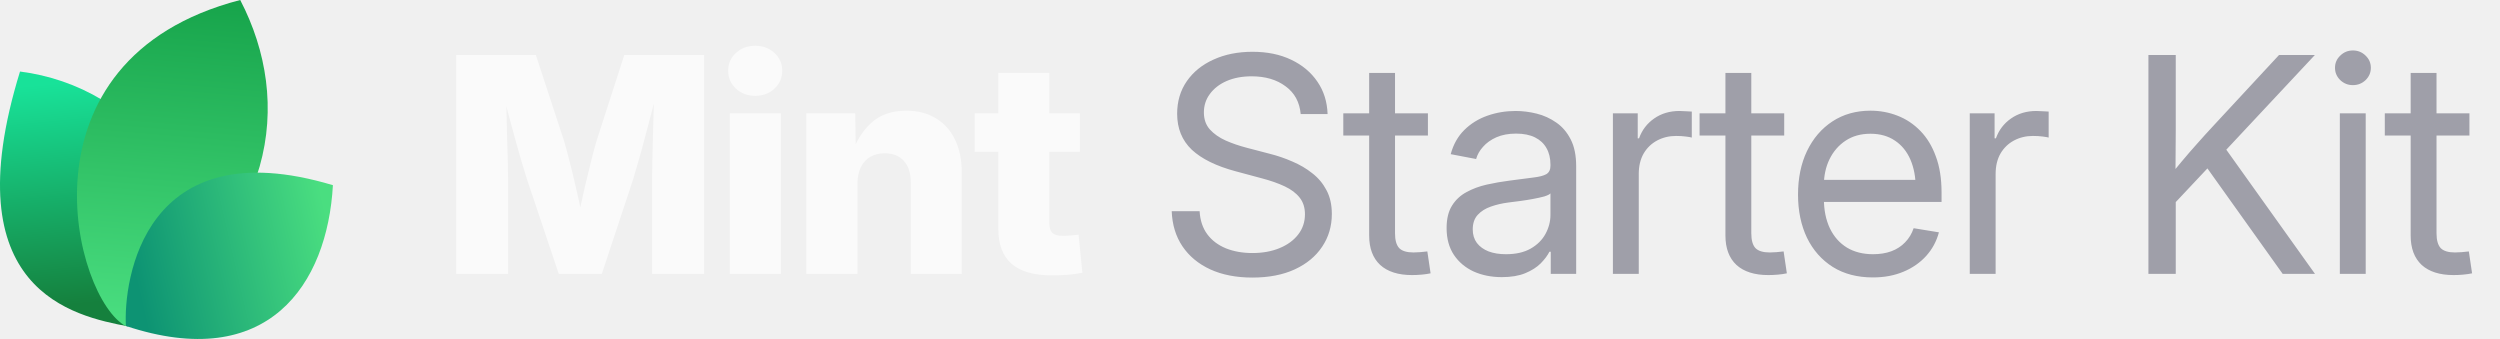
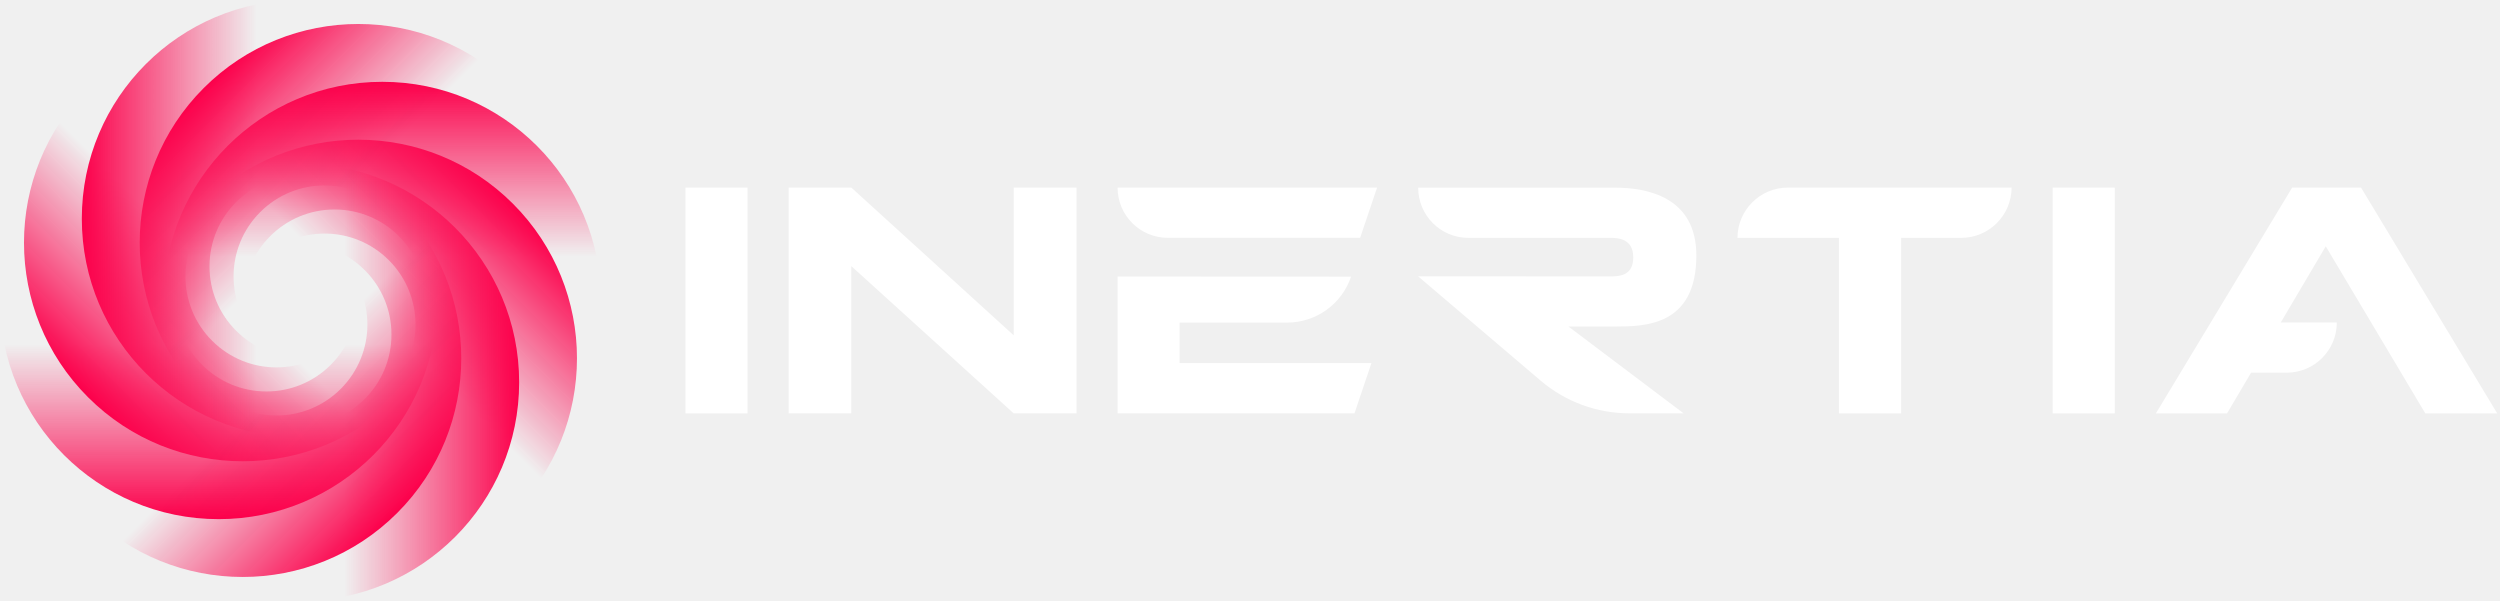
- <svg xmlns="http://www.w3.org/2000/svg" width="177" height="24" viewBox="0 0 177 24" fill="none">
-   <path d="M9.061 23.108C5.268 22.377 -3.391 20.627 1.417 5.064C9.634 6.099 16.973 14.064 9.061 23.108Z" fill="url(#paint0_linear_17557_2145)" />
-   <path d="M8.919 23.094C5.276 21.222 0.784 4.209 17.007 0C20.757 7.193 19.621 16.545 8.919 23.094Z" fill="url(#paint1_linear_17557_2145)" />
-   <path d="M8.914 23.079C8.735 19.882 10.159 9.085 23.57 13.111C23.181 20.123 18.984 26.418 8.914 23.079Z" fill="url(#paint2_linear_17557_2145)" />
-   <path d="M32.301 19.392V3.894H37.938L39.925 9.948C40.036 10.315 40.164 10.787 40.31 11.362C40.462 11.938 40.611 12.552 40.757 13.204C40.91 13.855 41.048 14.483 41.173 15.086C41.305 15.682 41.412 16.192 41.495 16.615H40.695C40.771 16.192 40.871 15.682 40.996 15.086C41.128 14.49 41.267 13.866 41.412 13.214C41.565 12.562 41.714 11.948 41.86 11.373C42.005 10.79 42.133 10.315 42.244 9.948L44.2 3.894H49.848V19.392H46.166V12.704C46.166 12.357 46.173 11.917 46.187 11.383C46.2 10.849 46.214 10.27 46.228 9.646C46.249 9.022 46.266 8.391 46.28 7.753C46.301 7.115 46.311 6.519 46.311 5.964H46.623C46.485 6.561 46.332 7.181 46.166 7.826C45.999 8.471 45.833 9.102 45.666 9.719C45.507 10.336 45.351 10.901 45.198 11.414C45.053 11.928 44.928 12.357 44.824 12.704L42.608 19.392H39.561L37.314 12.704C37.203 12.357 37.072 11.928 36.919 11.414C36.773 10.901 36.614 10.34 36.441 9.729C36.274 9.112 36.104 8.481 35.931 7.836C35.764 7.192 35.608 6.567 35.463 5.964H35.827C35.834 6.512 35.844 7.105 35.858 7.743C35.872 8.374 35.886 9.005 35.9 9.636C35.92 10.26 35.938 10.839 35.952 11.373C35.965 11.907 35.972 12.351 35.972 12.704V19.392H32.301ZM51.668 19.392V8.024H55.288V19.392H51.668ZM53.468 6.786C52.927 6.786 52.473 6.616 52.105 6.276C51.738 5.93 51.554 5.507 51.554 5.007C51.554 4.508 51.738 4.088 52.105 3.749C52.473 3.409 52.927 3.239 53.468 3.239C54.009 3.239 54.463 3.409 54.83 3.749C55.198 4.082 55.382 4.501 55.382 5.007C55.382 5.507 55.198 5.93 54.83 6.276C54.463 6.616 54.009 6.786 53.468 6.786ZM60.708 13.027V19.392H57.088V8.024H60.551L60.593 10.967H60.281C60.593 10.024 61.061 9.268 61.685 8.7C62.309 8.124 63.138 7.836 64.171 7.836C64.975 7.836 65.672 8.017 66.262 8.377C66.851 8.731 67.302 9.234 67.614 9.885C67.933 10.537 68.092 11.307 68.092 12.194V19.392H64.483V12.912C64.483 12.26 64.32 11.754 63.994 11.394C63.675 11.033 63.221 10.853 62.632 10.853C62.25 10.853 61.914 10.936 61.623 11.102C61.332 11.269 61.106 11.515 60.947 11.841C60.787 12.16 60.708 12.555 60.708 13.027ZM76.456 8.024V10.749H69.008V8.024H76.456ZM70.683 5.163H74.292V15.783C74.292 16.102 74.361 16.334 74.5 16.48C74.646 16.625 74.899 16.698 75.259 16.698C75.405 16.698 75.596 16.688 75.831 16.667C76.074 16.646 76.251 16.629 76.362 16.615L76.632 19.309C76.313 19.378 75.963 19.427 75.582 19.455C75.207 19.482 74.836 19.496 74.469 19.496C73.2 19.496 72.25 19.222 71.619 18.674C70.995 18.127 70.683 17.308 70.683 16.22V5.163Z" fill="#FAFAFA" />
-   <path d="M88.667 19.652C87.523 19.652 86.528 19.458 85.682 19.07C84.843 18.681 84.188 18.137 83.716 17.437C83.245 16.736 82.992 15.908 82.957 14.951H84.933C84.968 15.596 85.148 16.14 85.474 16.584C85.8 17.021 86.24 17.354 86.795 17.582C87.35 17.804 87.974 17.915 88.667 17.915C89.388 17.915 90.026 17.801 90.581 17.572C91.143 17.343 91.583 17.024 91.902 16.615C92.228 16.199 92.391 15.717 92.391 15.169C92.391 14.698 92.266 14.306 92.017 13.994C91.767 13.675 91.413 13.408 90.956 13.193C90.498 12.978 89.954 12.787 89.323 12.621L87.502 12.132C86.123 11.765 85.082 11.255 84.382 10.603C83.689 9.944 83.342 9.095 83.342 8.055C83.342 7.174 83.571 6.404 84.028 5.746C84.486 5.087 85.117 4.577 85.921 4.217C86.726 3.849 87.645 3.666 88.678 3.666C89.718 3.666 90.63 3.853 91.413 4.227C92.204 4.602 92.824 5.122 93.275 5.787C93.726 6.446 93.965 7.209 93.993 8.076H92.089C92.013 7.23 91.656 6.574 91.018 6.11C90.387 5.638 89.586 5.403 88.615 5.403C87.95 5.403 87.36 5.513 86.847 5.735C86.341 5.957 85.946 6.262 85.661 6.651C85.377 7.032 85.235 7.469 85.235 7.961C85.235 8.447 85.377 8.849 85.661 9.168C85.946 9.48 86.317 9.74 86.774 9.948C87.232 10.149 87.724 10.319 88.251 10.457L89.884 10.884C90.439 11.023 90.977 11.206 91.496 11.435C92.023 11.657 92.495 11.934 92.911 12.267C93.334 12.593 93.67 12.995 93.92 13.474C94.17 13.945 94.294 14.504 94.294 15.149C94.294 16.015 94.066 16.788 93.608 17.468C93.157 18.148 92.512 18.681 91.673 19.07C90.834 19.458 89.832 19.652 88.667 19.652ZM101.097 8.024V9.594H95.106V8.024H101.097ZM96.937 5.163H98.767V16.521C98.767 17 98.865 17.347 99.059 17.562C99.26 17.77 99.6 17.874 100.078 17.874C100.21 17.874 100.366 17.867 100.546 17.853C100.733 17.832 100.903 17.815 101.056 17.801L101.285 19.351C101.097 19.392 100.886 19.423 100.65 19.444C100.414 19.465 100.189 19.475 99.974 19.475C98.996 19.475 98.244 19.236 97.717 18.758C97.197 18.272 96.937 17.579 96.937 16.677V5.163ZM106.33 19.621C105.595 19.621 104.932 19.489 104.343 19.226C103.754 18.955 103.285 18.564 102.939 18.05C102.592 17.53 102.419 16.896 102.419 16.147C102.419 15.495 102.547 14.965 102.804 14.556C103.06 14.146 103.403 13.828 103.833 13.599C104.263 13.363 104.742 13.186 105.269 13.068C105.796 12.95 106.333 12.857 106.881 12.787C107.574 12.69 108.132 12.617 108.555 12.569C108.978 12.52 109.287 12.441 109.481 12.33C109.675 12.212 109.772 12.014 109.772 11.737V11.654C109.772 11.203 109.679 10.815 109.492 10.489C109.311 10.163 109.041 9.91 108.68 9.729C108.32 9.549 107.872 9.459 107.338 9.459C106.805 9.459 106.34 9.546 105.945 9.719C105.556 9.892 105.241 10.118 104.998 10.395C104.755 10.665 104.593 10.953 104.509 11.258L102.71 10.915C102.897 10.222 103.22 9.65 103.677 9.199C104.135 8.748 104.679 8.412 105.31 8.19C105.941 7.968 106.607 7.857 107.307 7.857C107.8 7.857 108.295 7.92 108.795 8.044C109.301 8.169 109.765 8.381 110.188 8.679C110.611 8.97 110.951 9.369 111.208 9.875C111.464 10.374 111.593 11.005 111.593 11.768V19.392H109.793V17.822H109.7C109.568 18.085 109.363 18.359 109.086 18.643C108.809 18.921 108.444 19.153 107.994 19.34C107.543 19.527 106.988 19.621 106.33 19.621ZM106.621 17.998C107.321 17.998 107.904 17.867 108.368 17.603C108.84 17.333 109.19 16.986 109.419 16.563C109.654 16.133 109.772 15.682 109.772 15.211V13.692C109.703 13.769 109.554 13.841 109.325 13.911C109.096 13.973 108.829 14.032 108.524 14.088C108.226 14.143 107.921 14.192 107.609 14.233C107.304 14.275 107.033 14.309 106.798 14.337C106.354 14.393 105.938 14.49 105.549 14.628C105.168 14.76 104.86 14.954 104.624 15.211C104.388 15.467 104.27 15.811 104.27 16.241C104.27 16.615 104.367 16.934 104.561 17.198C104.762 17.461 105.04 17.662 105.393 17.801C105.747 17.933 106.156 17.998 106.621 17.998ZM114.193 19.392V8.024H115.951V9.792H116.045C116.253 9.209 116.61 8.741 117.116 8.388C117.622 8.034 118.219 7.857 118.905 7.857C119.058 7.857 119.217 7.864 119.384 7.878C119.55 7.885 119.682 7.892 119.779 7.899V9.74C119.716 9.719 119.578 9.695 119.363 9.667C119.155 9.639 118.922 9.625 118.666 9.625C118.174 9.625 117.726 9.733 117.324 9.948C116.922 10.163 116.603 10.471 116.367 10.874C116.138 11.276 116.024 11.758 116.024 12.319V19.392H114.193ZM126.322 8.024V9.594H120.33V8.024H126.322ZM122.161 5.163H123.992V16.521C123.992 17 124.089 17.347 124.283 17.562C124.484 17.77 124.824 17.874 125.302 17.874C125.434 17.874 125.59 17.867 125.77 17.853C125.958 17.832 126.127 17.815 126.28 17.801L126.509 19.351C126.322 19.392 126.11 19.423 125.874 19.444C125.639 19.465 125.413 19.475 125.198 19.475C124.221 19.475 123.468 19.236 122.941 18.758C122.421 18.272 122.161 17.579 122.161 16.677V5.163ZM132.604 19.642C131.502 19.642 130.555 19.396 129.765 18.903C128.974 18.404 128.364 17.714 127.934 16.834C127.511 15.946 127.3 14.927 127.3 13.775C127.3 12.611 127.511 11.584 127.934 10.697C128.364 9.802 128.964 9.102 129.734 8.596C130.51 8.089 131.408 7.836 132.428 7.836C133.1 7.836 133.738 7.954 134.341 8.19C134.952 8.426 135.489 8.783 135.954 9.261C136.425 9.74 136.793 10.343 137.056 11.071C137.327 11.792 137.462 12.645 137.462 13.63V14.296H128.433V12.735H136.463L135.631 13.297C135.631 12.541 135.506 11.876 135.257 11.3C135.007 10.725 134.643 10.277 134.165 9.958C133.686 9.632 133.107 9.469 132.428 9.469C131.748 9.469 131.162 9.632 130.67 9.958C130.177 10.284 129.796 10.725 129.526 11.279C129.262 11.827 129.13 12.441 129.13 13.12V14.046C129.13 14.864 129.273 15.572 129.557 16.168C129.841 16.757 130.243 17.211 130.763 17.53C131.283 17.842 131.901 17.998 132.615 17.998C133.093 17.998 133.523 17.929 133.905 17.79C134.293 17.645 134.619 17.433 134.882 17.156C135.153 16.879 135.354 16.546 135.486 16.157L137.275 16.449C137.108 17.08 136.81 17.634 136.38 18.113C135.95 18.591 135.413 18.966 134.768 19.236C134.123 19.507 133.402 19.642 132.604 19.642ZM139.459 19.392V8.024H141.217V9.792H141.311C141.519 9.209 141.876 8.741 142.382 8.388C142.888 8.034 143.485 7.857 144.171 7.857C144.324 7.857 144.483 7.864 144.649 7.878C144.816 7.885 144.948 7.892 145.045 7.899V9.74C144.982 9.719 144.844 9.695 144.629 9.667C144.421 9.639 144.188 9.625 143.932 9.625C143.439 9.625 142.992 9.733 142.59 9.948C142.188 10.163 141.869 10.471 141.633 10.874C141.404 11.276 141.29 11.758 141.29 12.319V19.392H139.459ZM153.429 14.961V12.715C153.783 12.257 154.136 11.82 154.49 11.404C154.844 10.981 155.204 10.565 155.572 10.156C155.939 9.74 156.314 9.327 156.695 8.918L161.355 3.894H163.893L157.277 10.967H157.184L153.429 14.961ZM152.108 19.392V3.894H154.043V9.241L154.022 12.559L154.043 13.505V19.392H152.108ZM161.615 19.392L155.967 11.477L157.173 9.969L163.903 19.392H161.615ZM165.661 19.392V8.024H167.492V19.392H165.661ZM166.587 6.027C166.24 6.027 165.942 5.909 165.692 5.673C165.443 5.43 165.318 5.139 165.318 4.799C165.318 4.459 165.443 4.172 165.692 3.936C165.942 3.693 166.24 3.572 166.587 3.572C166.934 3.572 167.232 3.693 167.482 3.936C167.731 4.172 167.856 4.459 167.856 4.799C167.856 5.139 167.731 5.43 167.482 5.673C167.232 5.909 166.934 6.027 166.587 6.027ZM174.836 8.024V9.594H168.844V8.024H174.836ZM170.675 5.163H172.506V16.521C172.506 17 172.603 17.347 172.797 17.562C172.998 17.77 173.338 17.874 173.816 17.874C173.948 17.874 174.104 17.867 174.284 17.853C174.472 17.832 174.641 17.815 174.794 17.801L175.023 19.351C174.836 19.392 174.624 19.423 174.388 19.444C174.153 19.465 173.927 19.475 173.712 19.475C172.735 19.475 171.982 19.236 171.455 18.758C170.935 18.272 170.675 17.579 170.675 16.677V5.163Z" fill="#9F9FA9" />
+ <svg xmlns="http://www.w3.org/2000/svg" width="624" height="150" viewBox="0 0 624 150" fill="none">
+   <path d="M527.85 46.83V103.18H512.35V46.83H527.85Z" fill="white" />
+   <path d="M186.59 46.83V103.18H171.09V46.83H186.59Z" fill="white" />
+   <path d="M294.429 80.52H321.249C328.489 80.52 334.919 75.9 337.229 69.05L278.949 69.02V69.05V103.171H338.079L342.309 90.621H294.429V80.52Z" fill="white" />
+   <path d="M339.489 59.36L343.719 46.83H278.949C278.949 53.75 284.559 59.36 291.479 59.36H339.489Z" fill="white" />
+   <path d="M605.339 103.18H623.309L589.319 46.83H572.119L538.109 103.18H555.869L561.869 93.02H570.759C577.679 93.02 583.279 87.4 583.269 80.49H569.279L580.509 61.48L605.359 103.19L605.339 103.18Z" fill="white" />
+   <path d="M268.68 103.17H253.01L212.48 66.42V103.17H196.85V46.82H212.49L253.02 83.7V46.82H268.7V103.17H268.68Z" fill="white" />
+   <path d="M502.1 46.82H446.27C439.33 46.82 433.7 52.43 433.67 59.37H459V103.18H474.53V59.37H489.5C496.44 59.37 502.07 53.76 502.1 46.82Z" fill="white" />
+   <path d="M403.099 81.5C410.579 81.5 423.409 81.34 423.409 63.77C423.409 49.1 411.019 46.84 403.109 46.84H353.979C353.979 53.76 359.579 59.38 366.499 59.37H401.859C403.769 59.37 407.659 59.49 407.659 64.24C407.659 68.99 403.989 68.99 401.629 68.99L353.959 68.97L384.549 95.01C390.739 100.28 398.599 103.17 406.729 103.17H420.229L391.479 81.5H403.099Z" fill="white" />
+   <path d="M95.42 20.42C65.28 20.42 40.84 44.86 40.84 75C40.84 105.14 65.28 129.58 95.42 129.58C125.56 129.58 150 105.14 150 75C150 44.86 125.56 20.42 95.42 20.42ZM83.5 97.71C70.96 97.71 60.79 87.54 60.79 75C60.79 62.46 70.96 52.29 83.5 52.29C96.04 52.29 106.21 62.46 106.21 75C106.21 87.54 96.04 97.71 83.5 97.71Z" fill="url(#paint0_linear_3458_3428)" />
+   <path d="M54.58 129.58C84.72 129.58 109.16 105.14 109.16 75C109.16 44.86 84.72 20.42 54.58 20.42C24.44 20.42 0 44.86 0 75C0 105.14 24.44 129.58 54.58 129.58ZM66.5 52.29C79.04 52.29 89.21 62.46 89.21 75C89.21 87.54 79.04 97.71 66.5 97.71C53.96 97.71 43.79 87.54 43.79 75C43.79 62.46 53.96 52.29 66.5 52.29Z" fill="url(#paint1_linear_3458_3428)" />
+   <path d="M21.971 99.15C43.281 120.46 77.841 120.46 99.151 99.15C120.461 77.84 120.461 43.28 99.151 21.97C77.841 0.66 43.281 0.66 21.971 21.97C0.661 43.28 0.661 77.84 21.971 99.15ZM85.051 52.94C93.921 61.81 93.921 76.18 85.051 85.05C76.181 93.92 61.811 93.92 52.941 85.05C44.071 76.18 44.071 61.81 52.941 52.94C61.811 44.07 76.181 44.07 85.051 52.94Z" fill="url(#paint2_linear_3458_3428)" />
+   <path d="M128.03 50.85C106.72 29.54 72.16 29.54 50.85 50.85C29.54 72.16 29.54 106.72 50.85 128.03C72.16 149.34 106.72 149.34 128.03 128.03C149.34 106.72 149.34 72.16 128.03 50.85ZM64.95 97.06C56.08 88.19 56.08 73.82 64.95 64.95C73.82 56.08 88.19 56.08 97.06 64.95C105.93 73.82 105.93 88.19 97.06 97.06C88.19 105.93 73.82 105.93 64.95 97.06Z" fill="url(#paint3_linear_3458_3428)" />
+   <path d="M20.42 54.58C20.42 84.72 44.86 109.16 75 109.16C105.14 109.16 129.58 84.72 129.58 54.58C129.58 24.44 105.14 0 75 0C44.86 0 20.42 24.44 20.42 54.58ZM97.71 66.5C97.71 79.04 87.54 89.21 75 89.21C62.46 89.21 52.29 79.04 52.29 66.5C52.29 53.96 62.46 43.79 75 43.79C87.54 43.79 97.71 53.96 97.71 66.5Z" fill="url(#paint4_linear_3458_3428)" />
+   <path d="M129.58 95.42C129.58 65.28 105.14 40.84 75 40.84C44.86 40.84 20.42 65.28 20.42 95.42C20.42 125.56 44.86 150 75 150C105.14 150 129.58 125.56 129.58 95.42ZM52.29 83.5C52.29 70.96 62.46 60.79 75 60.79C87.54 60.79 97.71 70.96 97.71 83.5C97.71 96.04 87.54 106.21 75 106.21C62.46 106.21 52.29 96.04 52.29 83.5Z" fill="url(#paint5_linear_3458_3428)" />
+   <path d="M50.85 21.97C29.54 43.28 29.54 77.84 50.85 99.15C72.16 120.46 106.72 120.46 128.03 99.15C149.34 77.84 149.34 43.28 128.03 21.97C106.72 0.66 72.16 0.66 50.85 21.97ZM97.06 85.05C88.19 93.92 73.82 93.92 64.95 85.05C56.08 76.18 56.08 61.81 64.95 52.94C73.82 44.07 88.19 44.07 97.06 52.94C105.93 61.81 105.93 76.18 97.06 85.05Z" fill="url(#paint6_linear_3458_3428)" />
+   <path d="M99.151 128.03C120.461 106.72 120.461 72.16 99.151 50.85C77.841 29.54 43.281 29.54 21.971 50.85C0.661 72.16 0.661 106.72 21.971 128.03C43.281 149.34 77.841 149.34 99.151 128.03ZM52.941 64.95C61.811 56.08 76.181 56.08 85.051 64.95C93.921 73.82 93.921 88.19 85.051 97.06C76.181 105.93 61.811 105.93 52.941 97.06C44.071 88.19 44.071 73.82 52.941 64.95Z" fill="url(#paint7_linear_3458_3428)" />
  <defs>
-     <linearGradient id="paint0_linear_17557_2145" x1="3.776" y1="5.916" x2="5.232" y2="21.559" gradientUnits="userSpaceOnUse">
-       <stop stop-color="#18E299" />
-       <stop offset="1" stop-color="#15803D" />
+     <linearGradient id="paint0_linear_3458_3428" x1="95.42" y1="129.58" x2="95.42" y2="20.42" gradientUnits="userSpaceOnUse">
+       <stop offset="0.6" stop-color="#FC004B" stop-opacity="0" />
+       <stop offset="1" stop-color="#FC004B" />
    </linearGradient>
-     <linearGradient id="paint1_linear_17557_2145" x1="12.171" y1="-0.718" x2="10.19" y2="22.983" gradientUnits="userSpaceOnUse">
-       <stop stop-color="#16A34A" />
-       <stop offset="1" stop-color="#4ADE80" />
+     <linearGradient id="paint1_linear_3458_3428" x1="54.58" y1="20.43" x2="54.58" y2="129.58" gradientUnits="userSpaceOnUse">
+       <stop offset="0.6" stop-color="#FC004B" stop-opacity="0" />
+       <stop offset="1" stop-color="#FC004B" />
    </linearGradient>
-     <linearGradient id="paint2_linear_17557_2145" x1="23.133" y1="15.353" x2="9.338" y2="18.52" gradientUnits="userSpaceOnUse">
-       <stop stop-color="#4ADE80" />
-       <stop offset="1" stop-color="#0D9373" />
+     <linearGradient id="paint2_linear_3458_3428" x1="99.147" y1="21.967" x2="21.967" y2="99.148" gradientUnits="userSpaceOnUse">
+       <stop offset="0.6" stop-color="#FC004B" stop-opacity="0" />
+       <stop offset="1" stop-color="#FC004B" />
+     </linearGradient>
+     <linearGradient id="paint3_linear_3458_3428" x1="50.841" y1="128.031" x2="128.029" y2="50.843" gradientUnits="userSpaceOnUse">
+       <stop offset="0.6" stop-color="#FC004B" stop-opacity="0" />
+       <stop offset="1" stop-color="#FC004B" />
+     </linearGradient>
+     <linearGradient id="paint4_linear_3458_3428" x1="129.58" y1="54.58" x2="20.42" y2="54.58" gradientUnits="userSpaceOnUse">
+       <stop offset="0.6" stop-color="#FC004B" stop-opacity="0" />
+       <stop offset="1" stop-color="#FC004B" />
+     </linearGradient>
+     <linearGradient id="paint5_linear_3458_3428" x1="20.43" y1="95.42" x2="129.58" y2="95.42" gradientUnits="userSpaceOnUse">
+       <stop offset="0.6" stop-color="#FC004B" stop-opacity="0" />
+       <stop offset="1" stop-color="#FC004B" />
+     </linearGradient>
+     <linearGradient id="paint6_linear_3458_3428" x1="128.038" y1="99.152" x2="50.85" y2="21.964" gradientUnits="userSpaceOnUse">
+       <stop offset="0.6" stop-color="#FC004B" stop-opacity="0" />
+       <stop offset="1" stop-color="#FC004B" />
+     </linearGradient>
+     <linearGradient id="paint7_linear_3458_3428" x1="21.975" y1="50.847" x2="99.156" y2="128.027" gradientUnits="userSpaceOnUse">
+       <stop offset="0.6" stop-color="#FC004B" stop-opacity="0" />
+       <stop offset="1" stop-color="#FC004B" />
    </linearGradient>
  </defs>
</svg>
